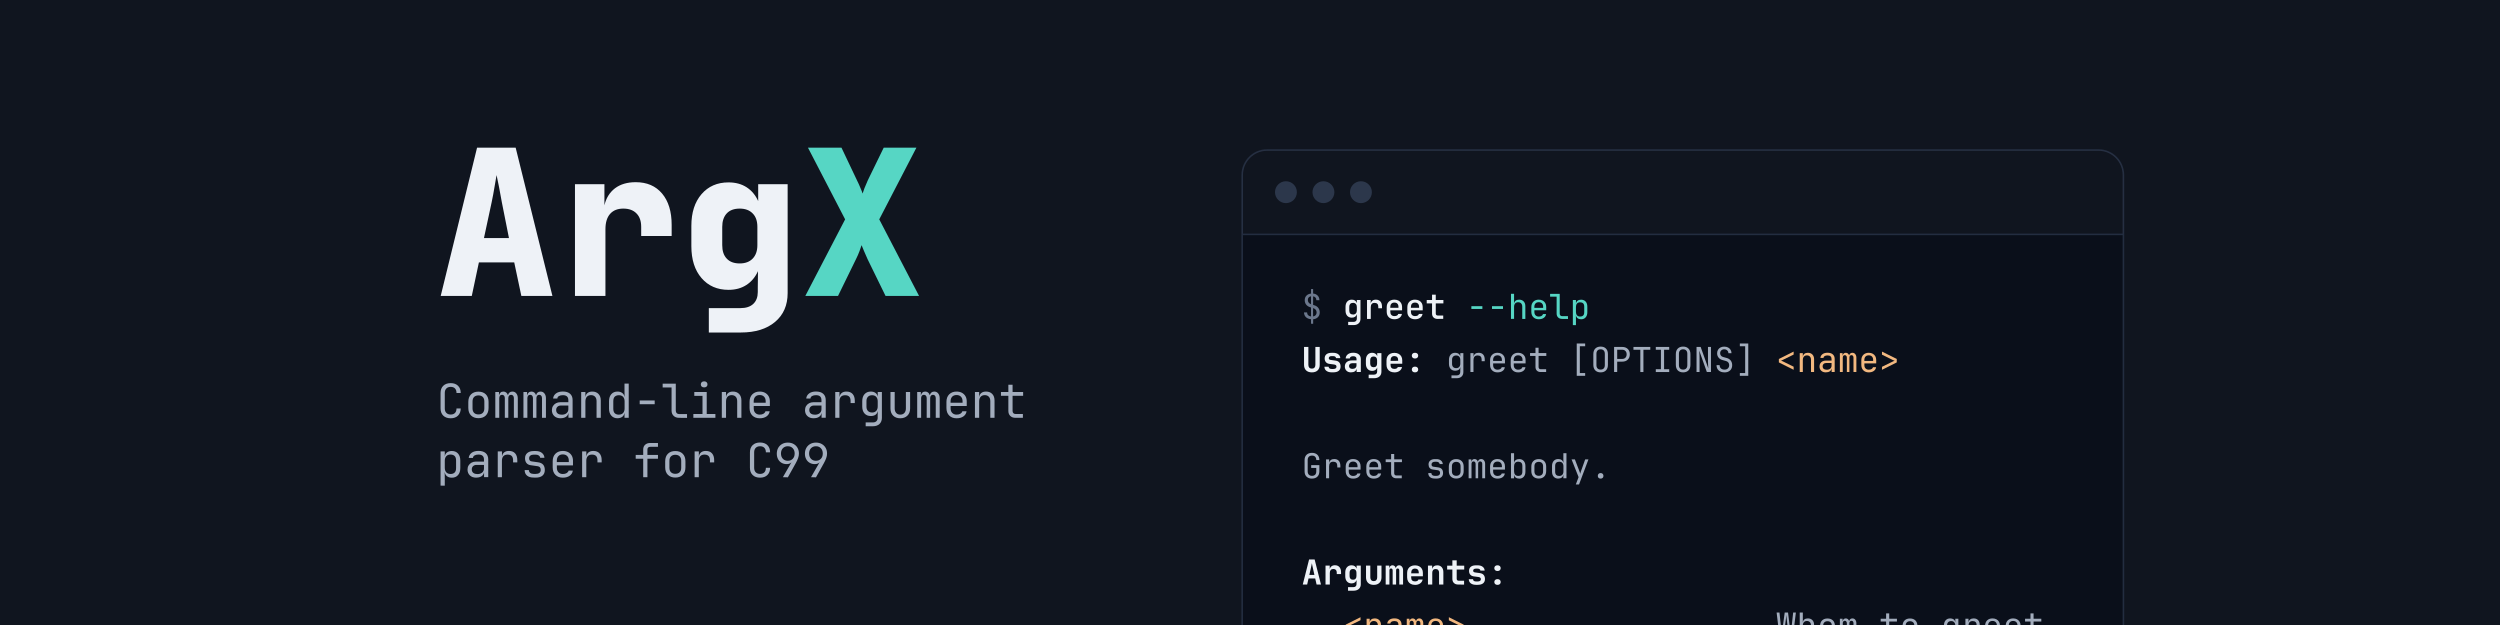
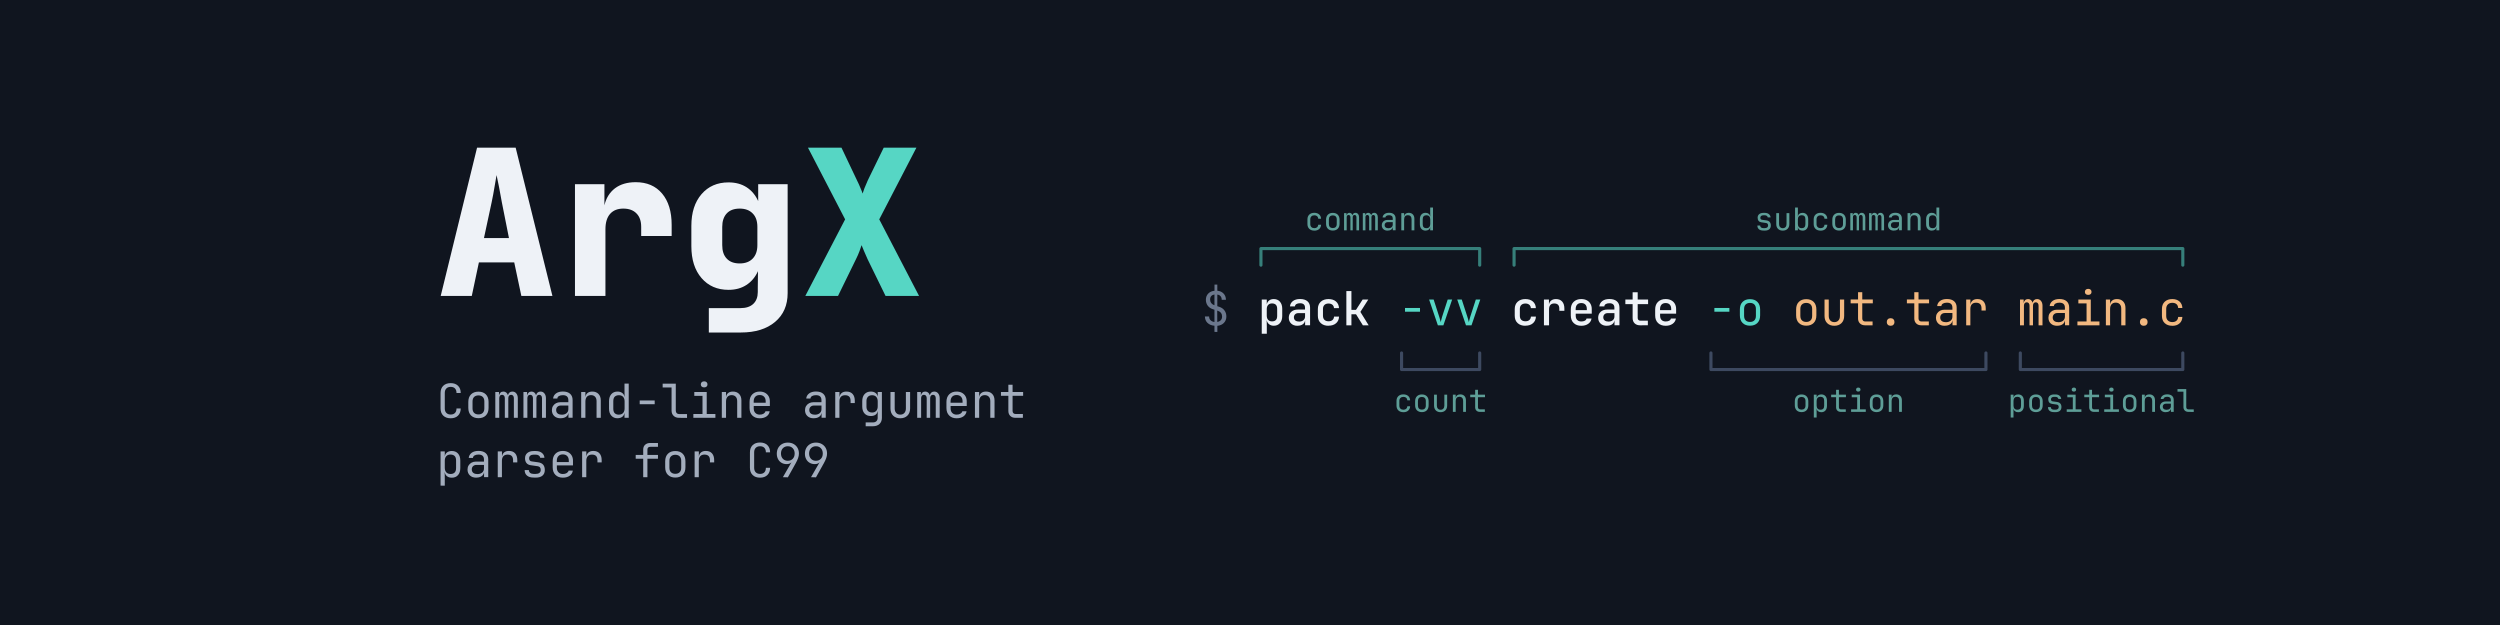
<svg xmlns="http://www.w3.org/2000/svg" width="1600" height="400" viewBox="0 0 1600 400" role="img" aria-labelledby="title desc">
  <defs>
    <path id="g0" d="m25 0l179 730l190 0l181-730l-153 0l-35 165l-174 0l-35-165zm213 285l123 0l-35 176q-7 38-14 76q-8 38-12 58q-4-21-10-58q-6-37-14-75z" />
    <path id="g1" d="m86 0l0 550l145 0l0-104q12 53 52 84q40 30 102 30q83 0 130-56q47-56 47-154l0-55l-150 0l0 45q0 43-23 66q-23 24-65 24q-42 0-65-26q-23-26-23-76l0-328z" />
    <path id="g2" d="m145-180l0 120l155 0q42 0 64 21q22 21 22 58l0 21l1 82q-20-44-57-68q-37-24-88-24q-83 0-133 58q-50 58-50 157l0 100q0 98 50 156q50 58 133 58q52 0 89-24q37-24 57-68l0 83l145 0l0-536q0-90-62-142q-62-52-168-52zm152 340q41 0 64 24q23 24 23 66l0 90q0 43-23 66q-23 24-64 24q-42 0-64-24q-22-24-22-66l0-90q0-43 22-66q22-24 64-24z" />
    <path id="g3" d="m20 0l196 377l-183 353l165 0l76-160q11-22 18-40q8-18 10-26q2 8 9 26q7 18 17 40l78 160l161 0l-183-353l196-377l-165 0l-88 180q-10 22-18 41q-8 19-12 29q-3-10-10-29q-7-19-18-41l-88-180z" />
    <path id="g4" d="m308-10q-100 0-158 56q-58 56-58 154l0 330q0 98 58 154q58 56 158 56q98 0 156-56q58-56 58-154l-90 0q0 62-32 96q-32 34-92 34q-59 0-92-34q-34-34-34-96l0-330q0-62 34-96q34-34 92-34q59 0 92 34q32 34 32 96l90 0q0-97-58-154q-58-56-156-56z" />
    <path id="g5" d="m300-8q-99 0-158 58q-58 58-58 162l0 126q0 105 58 162q58 58 158 58q100 0 158-58q58-58 58-162l0-126q0-104-58-162q-58-58-158-58zm0 80q59 0 92 33q34 33 34 97l0 146q0 64-34 97q-34 33-92 33q-58 0-92-33q-34-33-34-97l0-146q0-64 34-97q34-33 92-33z" />
    <path id="g6" d="m60 0l0 550l78 0l0-73l2 0q5 37 30 60q24 23 62 23q36 0 61-21q25-21 36-57l1 0q7 36 32 57q24 21 62 21q53 0 84-40q32-40 32-102l0-418l-84 0l0 419q0 33-16 52q-16 20-44 20q-27 0-43-19q-16-19-16-52l0-420l-74 0l0 419q0 33-16 52q-16 20-43 20q-28 0-44-19q-16-19-16-52l0-420z" />
    <path id="g7" d="m252-10q-85 0-135 48q-50 48-50 124q0 51 23 89q23 38 64 60q41 22 94 22l170 0l0 43q0 107-117 107q-52 0-84-19q-32-19-34-53l-90 0q5 65 60 108q56 42 148 42q100 0 154-48q54-48 54-134l0-378l-89 0l0 100l-2 0q-8-51-51-80q-43-30-114-30zm22 76q66 0 105 32q39 32 39 87l0 77l-160 0q-44 0-72-26q-28-26-28-70q0-46 30-72q30-26 84-26z" />
    <path id="g8" d="m92 0l0 550l90 0l0-105l1 0q7 55 45 85q38 30 101 30q83 0 132-51q49-51 49-139l0-370l-90 0l0 354q0 63-32 96q-32 34-86 34q-56 0-88-35q-32-35-32-99l0-350z" />
    <path id="g9" d="m268-10q-82 0-132 55q-50 55-50 149l0 161q0 95 49 150q49 55 132 55q62 0 102-31q40-31 48-84l1 0l-2 125l0 160l90 0l0-730l-90 0l0 105l-1 0q-7-54-47-84q-40-30-102-30zm30 78q56 0 88 35q32 35 32 97l0 150q0 62-32 97q-32 35-88 35q-57 0-89-30q-32-30-32-98l0-160q0-67 32-97q32-30 89-30z" />
    <path id="g10" d="m140 290l0 80l320 0l0-80z" />
    <path id="g11" d="m380 0q-73 0-116 42q-44 42-44 112l0 493l-190 0l0 82l280 0l0-575q0-34 19-54q19-20 51-20l170 0l0-82z" />
    <path id="g12" d="m85 0l0 82l195 0l0 386l-175 0l0 82l265 0l0-468l185 0l0-82zm230 649q-33 0-52 17q-19 17-19 46q0 30 19 48q19 18 52 18q33 0 52-18q19-18 19-48q0-29-19-46q-19-17-52-17z" />
    <path id="g13" d="m300-10q-97 0-156 58q-60 58-60 162l0 130q0 103 60 162q60 58 156 58q65 0 114-26q48-26 76-73q27-47 27-111l0-98l-344 0l0-52q0-61 35-96q35-36 93-36q50 0 82 20q32 20 40 52l90 0q-9-69-67-110q-58-40-145-40zm-128 332l256 0l0 28q0 65-34 100q-34 36-94 36q-61 0-94-36q-34-36-34-100z" />
    <path id="g14" d="m112 0l0 550l90 0l0-105l2 0q7 53 45 84q38 31 102 31q86 0 132-52q46-52 46-146l0-47l-90 0l0 47q0 120-117 120q-59 0-90-34q-31-34-31-98l0-350z" />
    <path id="g15" d="m161-180l0 82l155 0q47 0 74 26q27 26 27 72l0 50l2 90l-3 0q-8-49-47-76q-39-26-98-26q-85 0-134 54q-49 54-49 148l0 116q0 94 49 149q49 55 134 55q59 0 98-28q39-28 47-77l2 0l0 95l89 0l0-550q0-83-52-132q-52-48-140-48zm137 293q56 0 88 35q32 35 32 97l0 105q0 62-32 97q-32 35-88 35q-57 0-88-33q-32-33-32-89l0-125q0-56 32-89q32-33 88-33z" />
    <path id="g16" d="m299-10q-95 0-152 56q-57 56-57 154l0 350l90 0l0-350q0-60 32-96q32-36 87-36q56 0 88 36q32 36 32 96l0 350l90 0l0-350q0-97-58-154q-58-56-153-56z" />
    <path id="g17" d="m355 0q-68 0-109 40q-41 40-41 106l0 323l-158 0l0 82l158 0l0 155l90 0l0-155l225 0l0-82l-225 0l0-323q0-28 16-46q16-18 44-18l160 0l0-82z" />
    <path id="g18" d="m92-180l0 730l90 0l0-105l1 0q7 54 47 84q40 30 102 30q83 0 132-54q49-54 49-150l0-161q0-95-49-150q-49-55-132-55q-62 0-102 31q-40 31-47 84l-3 0l2-125l0-160zm210 248q57 0 89 30q32 30 32 97l0 160q0 68-32 98q-32 30-89 30q-55 0-88-35q-32-35-32-97l0-150q0-62 32-97q32-35 88-35z" />
    <path id="g19" d="m278-8q-92 0-142 42q-50 42-50 118l90 0q0-38 27-60q27-22 76-22l44 0q50 0 78 22q28 22 28 62q0 71-65 80l-152 22q-56 8-87 46q-31 38-31 102q0 72 50 113q50 41 136 41l44 0q80 0 130-40q50-40 54-104l-91 0q-2 29-28 48q-26 19-66 19l-44 0q-46 0-72-21q-26-21-26-57q0-58 53-66l142-20q140-20 140-164q0-77-50-120q-50-42-142-42z" />
    <path id="g20" d="m215 0l0 393l-160 0l0 82l160 0l0 115q0 65 41 102q41 38 113 38l161 0l0-82l-161 0q-64 0-64-58l0-115l225 0l0-82l-225 0l0-393z" />
    <path id="g21" d="m195 0l180 313l-3 2q-10-16-37-26q-27-10-59-10q-63 0-110 28q-48 28-74 78q-27 50-27 116q0 71 30 124q30 53 83 83q53 30 122 30q71 0 124-30q53-30 83-82q30-52 30-122q0-48-18-98q-18-50-49-106l-169-303zm105 350q65 0 106 43q40 43 40 112q0 69-40 112q-40 43-106 43q-65 0-106-43q-40-43-40-112q0-69 40-112q40-43 106-43z" />
    <path id="g22" d="m275-140l0 131q-94 8-148 60q-54 52-56 138l90 0q0-49 30-80q30-31 84-38l0 262l-27 8q-75 23-116 77q-40 54-40 127q0 80 50 132q50 52 134 60l0 132l60 0l0-131q83-8 133-60q50-52 51-134l-90 0q0 47-24 76q-24 30-70 36l0-248l40-13q73-23 113-78q40-55 40-129q0-82-52-136q-52-54-140-63l0-131zm-93 694q0-45 24-78q24-33 69-47l0 229q-44-7-68-34q-24-27-24-70zm153-482q49 8 76 38q27 30 27 78q0 44-24 76q-24 32-68 46l-12 4z" />
-     <path id="g23" d="m156-180l0 93l155 0q45 0 71 25q26 25 26 68l0 41l2 92q-13-49-52-76q-38-27-96-27q-85 0-134 55q-49 55-49 151l0 111q0 95 49 151q49 56 134 56q57 0 95-27q38-27 51-76l0 93l106 0l0-546q0-85-54-134q-54-50-148-50zm142 307q51 0 80 32q30 32 30 88l0 100q0 56-30 88q-30 32-80 32q-53 0-82-30q-28-30-28-82l0-114q0-53 28-83q28-30 82-30z" />
-     <path id="g24" d="m104 0l0 550l107 0l0-108l0 0q8 55 47 86q39 32 103 32q85 0 132-53q47-53 47-149l0-49l-108 0l0 46q0 111-109 111q-54 0-82-32q-28-32-28-92l0-343z" />
-     <path id="g25" d="m300-10q-101 0-162 59q-61 59-61 161l0 130q0 102 61 161q61 59 162 59q68 0 118-26q50-26 78-74q28-48 28-112l0-99l-342 0l0-45q0-58 32-90q32-32 87-32q45 0 75 16q30 16 36 46l107 0q-11-70-70-112q-60-42-148-42zm-119 357l0-23l238 0l0 24q0 61-31 94q-31 33-88 33q-57 0-88-34q-31-34-31-94z" />
-     <path id="g26" d="m355 0q-73 0-116 42q-43 42-43 114l0 296l-155 0l0 98l155 0l0 155l108 0l0-155l222 0l0-98l-222 0l0-295q0-26 15-42q15-16 41-16l161 0l0-98z" />
-     <path id="g27" d="m92 0l0 730l90 0l0-285l1 0q7 55 45 85q38 30 101 30q83 0 132-51q49-51 49-139l0-370l-90 0l0 355q0 62-32 96q-32 34-86 34q-56 0-88-35q-32-35-32-99l0-350z" />
-     <path id="g28" d="m300-10q-107 0-168 58q-60 58-60 160l0 522l126 0l0-521q0-52 26-81q26-29 76-29q49 0 76 29q26 29 26 81l0 521l126 0l0-522q0-101-60-160q-60-58-168-58z" />
-     <path id="g29" d="m277-9q-98 0-155 44q-57 44-57 120l123 0q0-32 24-49q24-17 66-17l44 0q45 0 70 17q24 17 24 49q0 30-17 44q-17 14-52 20l-137 18q-66 9-102 51q-36 42-36 109q0 78 52 120q52 42 150 42l46 0q92 0 148-42q56-42 58-112l-124 0q-1 26-23 42q-22 16-59 16l-46 0q-40 0-61-16q-21-16-21-44q0-25 16-37q16-12 46-15l129-18q76-9 114-54q38-44 38-120q0-80-54-124q-54-44-160-44z" />
-     <path id="g30" d="m239-10q-84 0-132 48q-48 48-48 124q0 80 55 128q55 48 151 48l134 0l0 39q0 83-97 83q-44 0-70-17q-26-17-29-48l-120 0q4 74 62 120q58 46 158 46q105 0 163-49q58-49 58-138l0-373l-122 0l0 103q-7-53-50-83q-43-30-112-30zm40 102q55 0 87 27q32 27 32 72l0 65l-128 0q-41 0-65-23q-24-23-24-59q0-37 26-60q26-22 72-22z" />
-     <path id="g31" d="m152-180l0 104l155 0q44 0 68 24q24 24 24 64l0 33l2 86q-17-46-54-72q-38-26-92-26q-84 0-134 56q-50 56-50 154l0 107q0 96 50 153q50 57 134 57q54 0 92-26q38-26 54-72l0 88l122 0l0-542q0-87-58-138q-58-50-156-50zm145 320q48 0 74 28q26 28 26 80l0 96q0 51-26 80q-26 28-74 28q-48 0-74-28q-26-28-26-76l0-104q0-49 26-76q26-28 74-28z" />
-     <path id="g32" d="m301-10q-70 0-122 27q-52 27-80 76q-28 50-28 116l0 130q0 67 28 116q28 50 80 76q52 27 122 27q69 0 120-27q52-27 80-76q28-48 28-114l0-100l-340 0l0-38q0-56 29-84q29-28 82-28q39 0 66 14q28 14 32 40l124 0q-13-71-74-114q-61-42-149-42zm-111 354l0-19l220 1l0 19q0 57-28 88q-28 31-81 31q-55 0-83-32q-28-32-28-88z" />
-     <path id="g33" d="m300 393q-43 0-68 23q-25 23-25 61q0 37 25 60q25 23 68 23q43 0 68-23q25-23 25-60q0-38-25-61q-25-23-68-23zm0-403q-43 0-68 23q-25 23-25 60q0 38 25 61q25 23 68 23q43 0 68-23q25-23 25-61q0-37-25-60q-25-23-68-23z" />
-     <path id="g34" d="m205-110l0 940l245 0l0-80l-155 0l0-780l155 0l0-80z" />
-     <path id="g35" d="m300-10q-98 0-155 57q-57 57-57 163l0 310q0 106 57 163q57 57 155 57q98 0 155-57q57-57 57-162l0-311q0-106-57-163q-57-57-155-57zm0 81q59 0 90 34q32 34 32 96l0 330q0 62-32 96q-32 34-90 34q-58 0-90-34q-32-34-32-96l0-330q0-62 32-96q32-34 90-34z" />
-     <path id="g36" d="m92 0l0 730l235 0q102 0 162-58q60-58 60-156q0-98-60-156q-60-58-162-58l-145 0l0-300zm90 381l145 0q59 0 94 36q36 36 36 98q0 62-36 98q-36 36-94 36l-145 0z" />
-     <path id="g37" d="m255 0l0 648l-200 0l0 82l490 0l0-82l-200 0l0-648z" />
-     <path id="g38" d="m105 0l0 82l149 0l0 566l-149 0l0 82l390 0l0-82l-149 0l0-566l149 0l0-82z" />
-     <path id="g39" d="m90 0l0 730l120 0l223-625q-2 25-4 62q-2 36-4 77q-2 40-2 76l0 410l87 0l0-730l-120 0l-222 625q2-24 4-60q2-36 4-77q2-40 2-78l0-410z" />
-     <path id="g40" d="m304-10q-106 0-169 56q-63 56-63 154l90 0q0-61 39-96q39-34 103-34q62 0 99 36q37 36 37 94q0 44-24 76q-24 32-68 44l-111 31q-69 20-108 72q-40 52-40 122q0 58 26 102q26 44 73 68q47 24 108 24q62 0 110-24q48-24 74-68q27-44 27-100l-90 0q0 50-34 82q-34 32-87 32q-53 0-86-32q-33-32-33-82q0-40 22-68q22-28 60-40l114-32q73-20 114-76q40-56 40-132q0-96-61-153q-61-57-163-57z" />
-     <path id="g41" d="m150-110l0 80l155 0l0 780l-155 0l0 80l245 0l0-940z" />
-     <path id="g42" d="m515 65l-430 215l0 100l430 215l0-87l-310-152q-19-9-36-16q-16-6-24-8q9-2 26-8q17-6 34-16l310-153z" />
-     <path id="g43" d="m85 65l0 87l310 152q19 9 36 16q16 6 24 8q-9 2-26 9q-17 7-34 15l-310 153l0 90l430-215l0-100z" />
-     <path id="g44" d="m304-10q-100 0-158 56q-58 56-58 154l0 330q0 98 58 154q58 56 158 56q98 0 156-56q58-56 58-154l-90 0q0 62-32 96q-32 34-92 34q-59 0-92-33q-34-33-34-95l0-331q0-62 34-96q34-34 92-34q59 0 92 34q32 34 32 96l0 100l-148 0l0 82l238 0l0-182q0-97-58-154q-58-56-156-56z" />
-     <path id="g45" d="m332-10q-62 0-102 30q-40 30-47 84l-1 0l0-105l-90 0l0 730l90 0l0-160l-2-125l1 0q8 53 48 84q40 31 102 31q83 0 132-55q49-55 49-150l0-161q0-94-49-149q-49-55-132-55zm-30 78q57 0 89 30q32 30 32 97l0 160q0 68-32 98q-32 30-89 30q-55 0-88-35q-32-35-32-97l0-150q0-62 32-97q32-35 88-35z" />
-     <path id="g46" d="m178-180l81 214l-205 516l97 0l130-340q8-20 15-42q7-22 10-38q3 16 10 38q7 22 14 42l121 340l95 0l-274-730z" />
-     <path id="g47" d="m300-10q-37 0-60 22q-22 22-22 57q0 37 22 60q22 23 60 23q37 0 60-23q22-23 22-60q0-35-22-57q-22-22-60-22z" />
-     <path id="g48" d="m35 0l184 730l161 0l185-730l-128 0l-40 177l-194 0l-40-177zm191 279l148 0l-44 196q-11 49-19 88q-8 40-11 58q-3-18-11-58q-8-40-19-88z" />
-     <path id="g49" d="m97 0l0 550l122 0l0-107q10 54 50 86q40 32 102 32q84 0 131-54q47-54 47-151l0-52l-125 0l0 46q0 50-26 76q-26 26-74 26q-50 0-76-30q-26-30-26-85l0-337z" />
-     <path id="g50" d="m300-10q-105 0-165 58q-60 58-60 160l0 342l125 0l0-341q0-52 26-81q26-29 74-29q47 0 74 29q26 29 26 81l0 341l125 0l0-342q0-101-61-160q-61-58-164-58z" />
-     <path id="g51" d="m47 0l0 550l104 0l0-80l3 0q3 40 28 65q25 25 63 25q37 0 63-24q26-24 35-64q4 40 30 64q26 24 64 24q50 0 83-40q33-40 33-102l0-419l-110 0l0 410q0 27-12 42q-12 16-36 16q-45 0-45-58l0-410l-100 0l0 410q0 27-12 42q-12 16-34 16q-48 0-48-58l0-410z" />
-     <path id="g52" d="m77 0l0 550l122 0l0-103q10 52 49 82q39 30 99 30q81 0 130-54q48-54 48-145l0-361l-125 0l0 346q0 51-26 78q-26 28-72 28q-47 0-74-28q-26-28-26-80l0-344z" />
-     <path id="g53" d="m355 0q-77 0-122 44q-46 44-46 120l0 272l-152 0l0 113l152 0l0 155l126 0l0-155l219 0l0-113l-219 0l0-269q0-24 14-40q14-16 38-16l163 0l0-113z" />
-     <path id="g54" d="m107 0l-87 730l83 0l57-540q4-33 6-68q2-36 3-56q2 21 6 56q4 36 8 68l72 540l97 0l66-540q4-33 8-68q4-36 6-56q2 21 4 56q2 36 6 68l59 540l79 0l-89-730l-113 0l-66 550q-4 34-6 66q-2 32-4 50q-2-18-4-50q-2-32-7-66l-71-550z" />
+     <path id="g23" d="m84-180l0 730l107 0l0-104q11 54 50 84q40 30 100 30q82 0 131-56q49-56 49-150l0-155q0-95-49-152q-49-56-131-56q-60 0-100 32q-40 32-51 86l-1 0l3-131l0-157zm219 264q52 0 81 28q29 28 29 88l0 151q0 60-29 88q-29 28-81 28q-52 0-82-32q-30-32-30-88l0-141q0-58 30-90q30-32 82-32z" />
+     <path id="g24" d="m245-10q-84 0-134 48q-50 48-50 124q0 78 53 126q53 48 141 48l152 0l0 40q0 95-107 95q-48 0-77-18q-29-18-31-50l-106 0q5 69 62 114q57 44 153 44q102 0 158-48q56-48 56-136l0-376l-106 0l0 103l-1 0q-7-53-50-83q-43-30-114-30zm31 89q61 0 96 30q36 30 36 80l0 71l-144 0q-43 0-68-25q-26-25-26-64q0-42 28-66q28-24 78-24z" />
+     <path id="g25" d="m308-10q-103 0-165 57q-62 57-62 156l0 144q0 99 62 156q62 57 165 57q100 0 160-52q60-52 64-142l-107 0q-3 47-34 73q-32 26-82 26q-55 0-87-30q-32-30-32-86l0-145q0-57 32-88q32-30 87-30q52 0 83 26q31 26 34 74l107 0q-4-90-64-142q-60-52-160-52z" />
+     <path id="g26" d="m89 0l0 730l108 0l0-401l97 0l142 221l121 0l-169-264l177-286l-124 0l-146 236l-98 0l0-236z" />
+     <path id="g27" d="m241 0l-187 550l97 0l120-370q11-33 19-64q8-30 12-48q5 17 12 48q7 30 17 64l120 370l95 0l-187-550z" />
+     <path id="g28" d="m308-10q-100 0-160 56q-60 56-60 154l0 150q0 98 60 154q60 56 160 56q95 0 154-51q58-51 62-139l-90 0q-3 53-36 82q-33 28-89 28q-59 0-94-34q-36-34-36-96l0-151q0-62 36-96q36-34 94-34q56 0 89 29q33 29 36 81l90 0q-3-88-62-139q-58-51-154-51z" />
+     <path id="g29" d="m104 0l0 550l107 0l0-108l0 0q8 55 47 86q39 32 103 32q85 0 132-53q47-53 47-149l0-49l-108 0l0 46q0 111-109 111q-54 0-82-32q-28-32-28-92l0-343z" />
+     <path id="g30" d="m300-10q-101 0-162 59q-61 59-61 161l0 130q0 102 61 161q61 59 162 59q68 0 118-26q50-26 78-74q28-48 28-112l0-99l-342 0l0-45q0-58 32-90q32-32 87-32q45 0 75 16q30 16 36 46l107 0q-11-70-70-112q-60-42-148-42zm-119 357l0-23l238 0l0 24q0 61-31 94q-31 33-88 33q-57 0-88-34q-31-34-31-94z" />
+     <path id="g31" d="m355 0q-73 0-116 42q-43 42-43 114l0 296l-155 0l0 98l155 0l0 155l108 0l0-155l222 0l0-98l-222 0l0-295q0-26 15-42q15-16 41-16l161 0l0-98z" />
+     <path id="g32" d="m300-10q-37 0-60 22q-22 22-22 57q0 37 22 60q22 23 60 23q37 0 60-23q22-23 22-60q0-35-22-57q-22-22-60-22z" />
+     <path id="g33" d="m332-10q-62 0-102 30q-40 30-47 84l-1 0l0-105l-90 0l0 730l90 0l0-160l-2-125l1 0q8 53 48 84q40 31 102 31q83 0 132-55q49-55 49-150l0-161q0-94-49-149q-49-55-132-55zm-30 78q57 0 89 30q32 30 32 97l0 160q0 68-32 98q-32 30-89 30q-55 0-88-35q-32-35-32-97l0-150q0-62 32-97q32-35 88-35z" />
  </defs>
  <rect width="1600" height="400" fill="#10151f" />
  <g transform="translate(278.8 189.4) scale(0.13 -0.13)">
    <g fill="#eef2f7">
      <use href="#g0" />
      <use href="#g1" x="600" />
      <use href="#g2" x="1200" />
    </g>
    <g fill="#56d6c4">
      <use href="#g3" x="1800" />
    </g>
  </g>
  <g transform="translate(279.2 267.4) scale(0.03 -0.03)">
    <g fill="#a3adbd">
      <use href="#g4" />
      <use href="#g5" x="600" />
      <use href="#g6" x="1200" />
      <use href="#g6" x="1800" />
      <use href="#g7" x="2400" />
      <use href="#g8" x="3000" />
      <use href="#g9" x="3600" />
      <use href="#g10" x="4200" />
      <use href="#g11" x="4800" />
      <use href="#g12" x="5400" />
      <use href="#g8" x="6000" />
      <use href="#g13" x="6600" />
      <use href="#g7" x="7800" />
      <use href="#g14" x="8400" />
      <use href="#g15" x="9000" />
      <use href="#g16" x="9600" />
      <use href="#g6" x="10200" />
      <use href="#g13" x="10800" />
      <use href="#g8" x="11400" />
      <use href="#g17" x="12000" />
    </g>
  </g>
  <g transform="translate(279.2 305.4) scale(0.03 -0.03)">
    <g fill="#a3adbd">
      <use href="#g18" />
      <use href="#g7" x="600" />
      <use href="#g14" x="1200" />
      <use href="#g19" x="1800" />
      <use href="#g13" x="2400" />
      <use href="#g14" x="3000" />
      <use href="#g20" x="4200" />
      <use href="#g5" x="4800" />
      <use href="#g14" x="5400" />
      <use href="#g4" x="6600" />
      <use href="#g21" x="7200" />
      <use href="#g21" x="7800" />
    </g>
  </g>
-   <rect x="795" y="96" width="564" height="322" rx="16" fill="#0a0f1a" fill-opacity="0.92" stroke="#232d40" />
-   <path d="M811 96h532a16 16 0 0 1 16 16v38h-564v-38a16 16 0 0 1 16-16z" fill="#ffffff" fill-opacity="0.025" />
-   <path d="M795 150h564" stroke="#232d40" />
-   <circle cx="823" cy="123.0" r="7" fill="#2c374b" />
-   <circle cx="847" cy="123.0" r="7" fill="#2c374b" />
-   <circle cx="871" cy="123.0" r="7" fill="#2c374b" />
-   <g transform="translate(833.0 204.1) scale(0.022 -0.022)">
+   <g transform="translate(769.0 208.2) scale(0.03 -0.03)">
    <g fill="#6b778c">
      <use href="#g22" />
    </g>
+   </g>
+   <g transform="translate(805.0 208.2) scale(0.03 -0.03)">
    <g fill="#eef2f7">
-       <use href="#g23" x="1200" />
-       <use href="#g24" x="1800" />
-       <use href="#g25" x="2400" />
-       <use href="#g25" x="3000" />
-       <use href="#g26" x="3600" />
-     </g>
+       <use href="#g23" />
+       <use href="#g24" x="600" />
+       <use href="#g25" x="1200" />
+       <use href="#g26" x="1800" />
+     </g>
+   </g>
+   <g transform="translate(895.0 208.2) scale(0.03 -0.03)">
    <g fill="#56d6c4">
-       <use href="#g10" x="4800" />
-       <use href="#g10" x="5400" />
-       <use href="#g27" x="6000" />
-       <use href="#g13" x="6600" />
-       <use href="#g11" x="7200" />
-       <use href="#g18" x="7800" />
-     </g>
-   </g>
-   <g transform="translate(833.0 238.1) scale(0.022 -0.022)">
+       <use href="#g10" />
+       <use href="#g27" x="600" />
+       <use href="#g27" x="1200" />
+     </g>
+   </g>
+   <path d="M897.0 225.9v10.6H947.0v-10.6" fill="none" stroke="#3d4960" stroke-width="2" stroke-linecap="round" stroke-linejoin="round" />
+   <g transform="translate(892.0 263.6) scale(0.02 -0.02)">
+     <g fill="#5e9e97">
+       <use href="#g28" />
+       <use href="#g5" x="600" />
+       <use href="#g16" x="1200" />
+       <use href="#g8" x="1800" />
+       <use href="#g17" x="2400" />
+     </g>
+   </g>
+   <g transform="translate(967.0 208.2) scale(0.03 -0.03)">
    <g fill="#eef2f7">
-       <use href="#g28" />
+       <use href="#g25" />
      <use href="#g29" x="600" />
      <use href="#g30" x="1200" />
-       <use href="#g31" x="1800" />
+       <use href="#g24" x="1800" />
+       <use href="#g31" x="2400" />
+       <use href="#g30" x="3000" />
+     </g>
+   </g>
+   <g transform="translate(1093.0 208.2) scale(0.03 -0.03)">
+     <g fill="#56d6c4">
+       <use href="#g10" />
+       <use href="#g5" x="600" />
+     </g>
+     <g fill="#f2b880">
+       <use href="#g5" x="1800" />
+       <use href="#g16" x="2400" />
+       <use href="#g17" x="3000" />
+       <use href="#g32" x="3600" />
+       <use href="#g17" x="4200" />
+       <use href="#g7" x="4800" />
+       <use href="#g14" x="5400" />
+     </g>
+   </g>
+   <path d="M1095.0 225.9v10.6H1271.0v-10.6" fill="none" stroke="#3d4960" stroke-width="2" stroke-linecap="round" stroke-linejoin="round" />
+   <g transform="translate(1147.0 263.6) scale(0.02 -0.02)">
+     <g fill="#5e9e97">
+       <use href="#g5" />
+       <use href="#g18" x="600" />
+       <use href="#g17" x="1200" />
+       <use href="#g12" x="1800" />
+       <use href="#g5" x="2400" />
+       <use href="#g8" x="3000" />
+     </g>
+   </g>
+   <g transform="translate(1291.0 208.2) scale(0.03 -0.03)">
+     <g fill="#f2b880">
+       <use href="#g6" />
+       <use href="#g7" x="600" />
+       <use href="#g12" x="1200" />
+       <use href="#g8" x="1800" />
      <use href="#g32" x="2400" />
-       <use href="#g33" x="3000" />
-     </g>
-     <g fill="#a3adbd">
-       <use href="#g15" x="4200" />
-       <use href="#g14" x="4800" />
-       <use href="#g13" x="5400" />
-       <use href="#g13" x="6000" />
-       <use href="#g17" x="6600" />
-       <use href="#g34" x="7800" />
-       <use href="#g35" x="8400" />
-       <use href="#g36" x="9000" />
-       <use href="#g37" x="9600" />
-       <use href="#g38" x="10200" />
-       <use href="#g35" x="10800" />
-       <use href="#g39" x="11400" />
-       <use href="#g40" x="12000" />
-       <use href="#g41" x="12600" />
-     </g>
-     <g fill="#f2b880">
-       <use href="#g42" x="13800" />
-       <use href="#g8" x="14400" />
-       <use href="#g7" x="15000" />
-       <use href="#g6" x="15600" />
-       <use href="#g13" x="16200" />
-       <use href="#g43" x="16800" />
-     </g>
-   </g>
-   <g transform="translate(833.0 306.1) scale(0.022 -0.022)">
-     <g fill="#a3adbd">
-       <use href="#g44" />
-       <use href="#g14" x="600" />
-       <use href="#g13" x="1200" />
-       <use href="#g13" x="1800" />
+       <use href="#g28" x="3000" />
+     </g>
+   </g>
+   <path d="M1293.0 225.9v10.6H1397.0v-10.6" fill="none" stroke="#3d4960" stroke-width="2" stroke-linecap="round" stroke-linejoin="round" />
+   <g transform="translate(1285.0 263.6) scale(0.02 -0.02)">
+     <g fill="#5e9e97">
+       <use href="#g18" />
+       <use href="#g5" x="600" />
+       <use href="#g19" x="1200" />
+       <use href="#g12" x="1800" />
      <use href="#g17" x="2400" />
-       <use href="#g19" x="3600" />
-       <use href="#g5" x="4200" />
-       <use href="#g6" x="4800" />
-       <use href="#g13" x="5400" />
-       <use href="#g45" x="6000" />
-       <use href="#g5" x="6600" />
-       <use href="#g9" x="7200" />
-       <use href="#g46" x="7800" />
-       <use href="#g47" x="8400" />
-     </g>
-   </g>
-   <g transform="translate(833.0 374.1) scale(0.022 -0.022)">
-     <g fill="#eef2f7">
-       <use href="#g48" />
-       <use href="#g49" x="600" />
-       <use href="#g31" x="1200" />
-       <use href="#g50" x="1800" />
-       <use href="#g51" x="2400" />
-       <use href="#g32" x="3000" />
-       <use href="#g52" x="3600" />
-       <use href="#g53" x="4200" />
-       <use href="#g29" x="4800" />
-       <use href="#g33" x="5400" />
-     </g>
-   </g>
-   <g transform="translate(833.0 408.1) scale(0.022 -0.022)">
-     <g fill="#f2b880">
-       <use href="#g42" x="1200" />
-       <use href="#g8" x="1800" />
+       <use href="#g12" x="3000" />
+       <use href="#g5" x="3600" />
+       <use href="#g8" x="4200" />
+       <use href="#g7" x="4800" />
+       <use href="#g11" x="5400" />
+     </g>
+   </g>
+   <path d="M807.0 169.7v-10.6H947.0v10.6" fill="none" stroke="#56d6c4" stroke-width="2" stroke-linecap="round" stroke-linejoin="round" stroke-opacity="0.55" />
+   <g transform="translate(835.0 147.4) scale(0.02 -0.02)">
+     <g fill="#5e9e97">
+       <use href="#g28" />
+       <use href="#g5" x="600" />
+       <use href="#g6" x="1200" />
+       <use href="#g6" x="1800" />
      <use href="#g7" x="2400" />
+       <use href="#g8" x="3000" />
+       <use href="#g9" x="3600" />
+     </g>
+   </g>
+   <path d="M969.0 169.7v-10.6H1397.0v10.6" fill="none" stroke="#56d6c4" stroke-width="2" stroke-linecap="round" stroke-linejoin="round" stroke-opacity="0.55" />
+   <g transform="translate(1123.0 147.4) scale(0.02 -0.02)">
+     <g fill="#5e9e97">
+       <use href="#g19" />
+       <use href="#g16" x="600" />
+       <use href="#g33" x="1200" />
+       <use href="#g28" x="1800" />
+       <use href="#g5" x="2400" />
      <use href="#g6" x="3000" />
-       <use href="#g13" x="3600" />
-       <use href="#g43" x="4200" />
-     </g>
-     <g fill="#a3adbd">
-       <use href="#g54" x="13800" />
-       <use href="#g27" x="14400" />
-       <use href="#g5" x="15000" />
-       <use href="#g6" x="15600" />
-       <use href="#g17" x="16800" />
-       <use href="#g5" x="17400" />
-       <use href="#g15" x="18600" />
-       <use href="#g14" x="19200" />
-       <use href="#g13" x="19800" />
-       <use href="#g13" x="20400" />
-       <use href="#g17" x="21000" />
-       <use href="#g47" x="21600" />
+       <use href="#g6" x="3600" />
+       <use href="#g7" x="4200" />
+       <use href="#g8" x="4800" />
+       <use href="#g9" x="5400" />
    </g>
  </g>
</svg>
